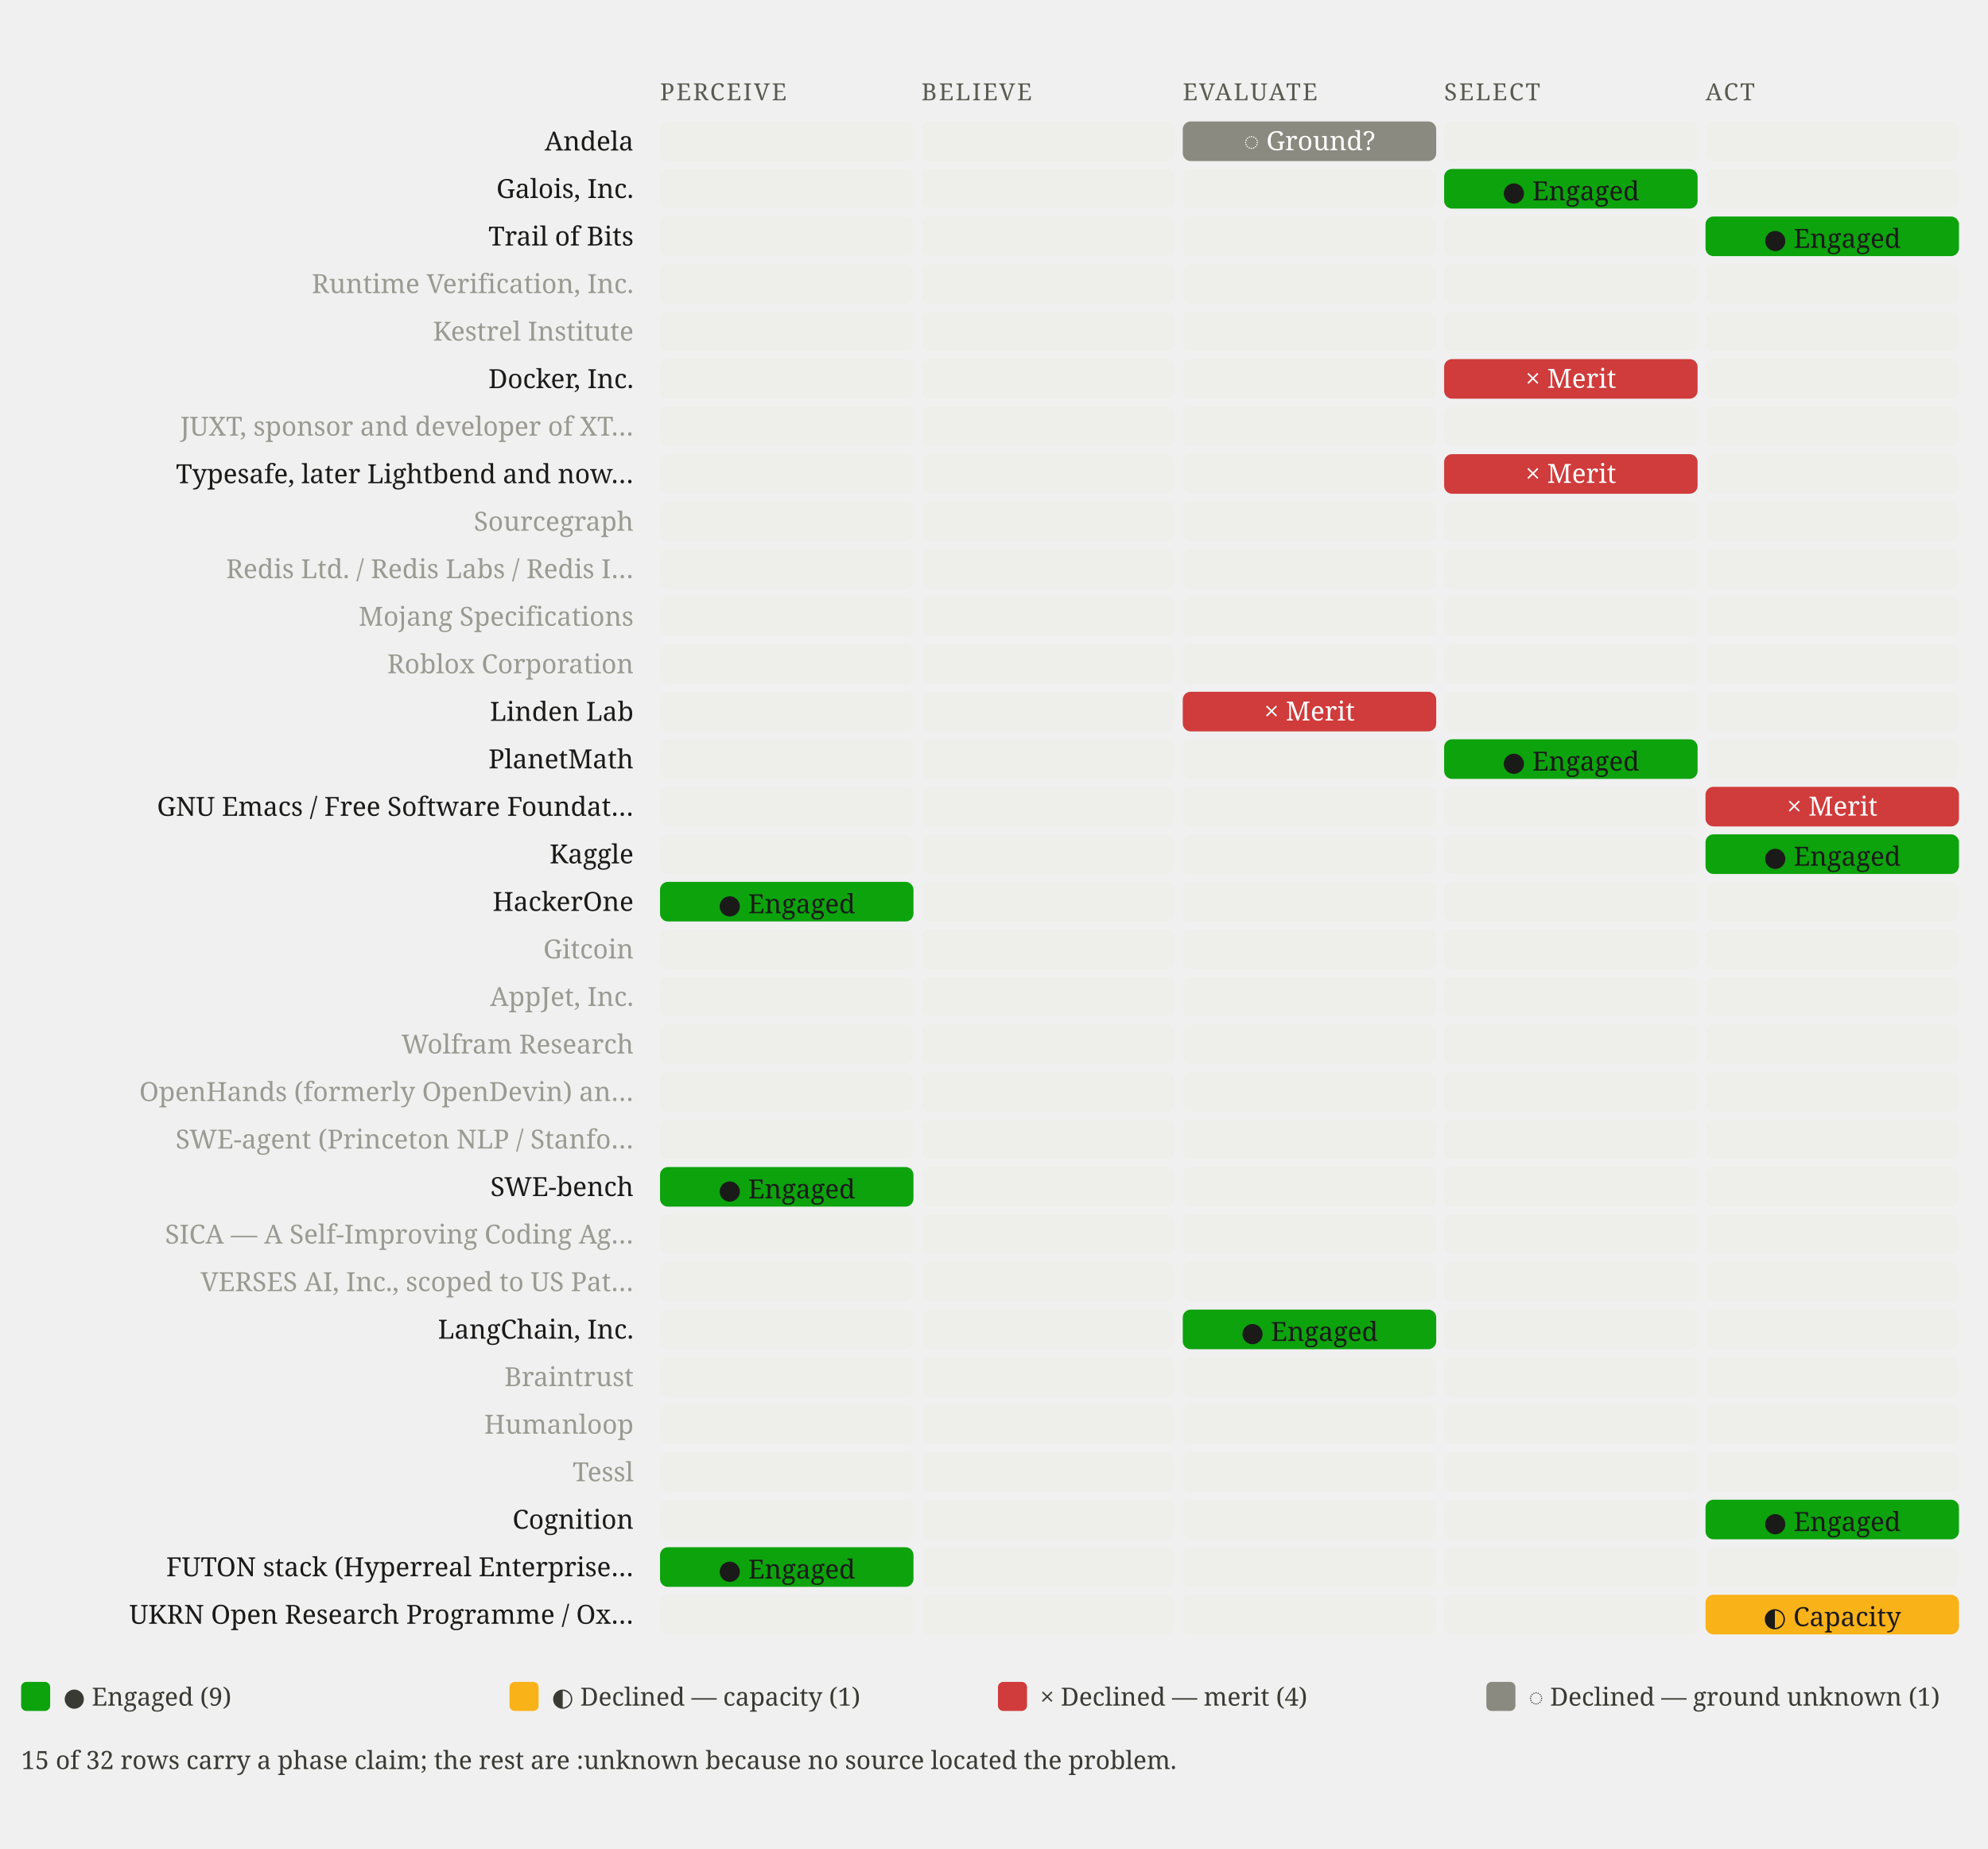
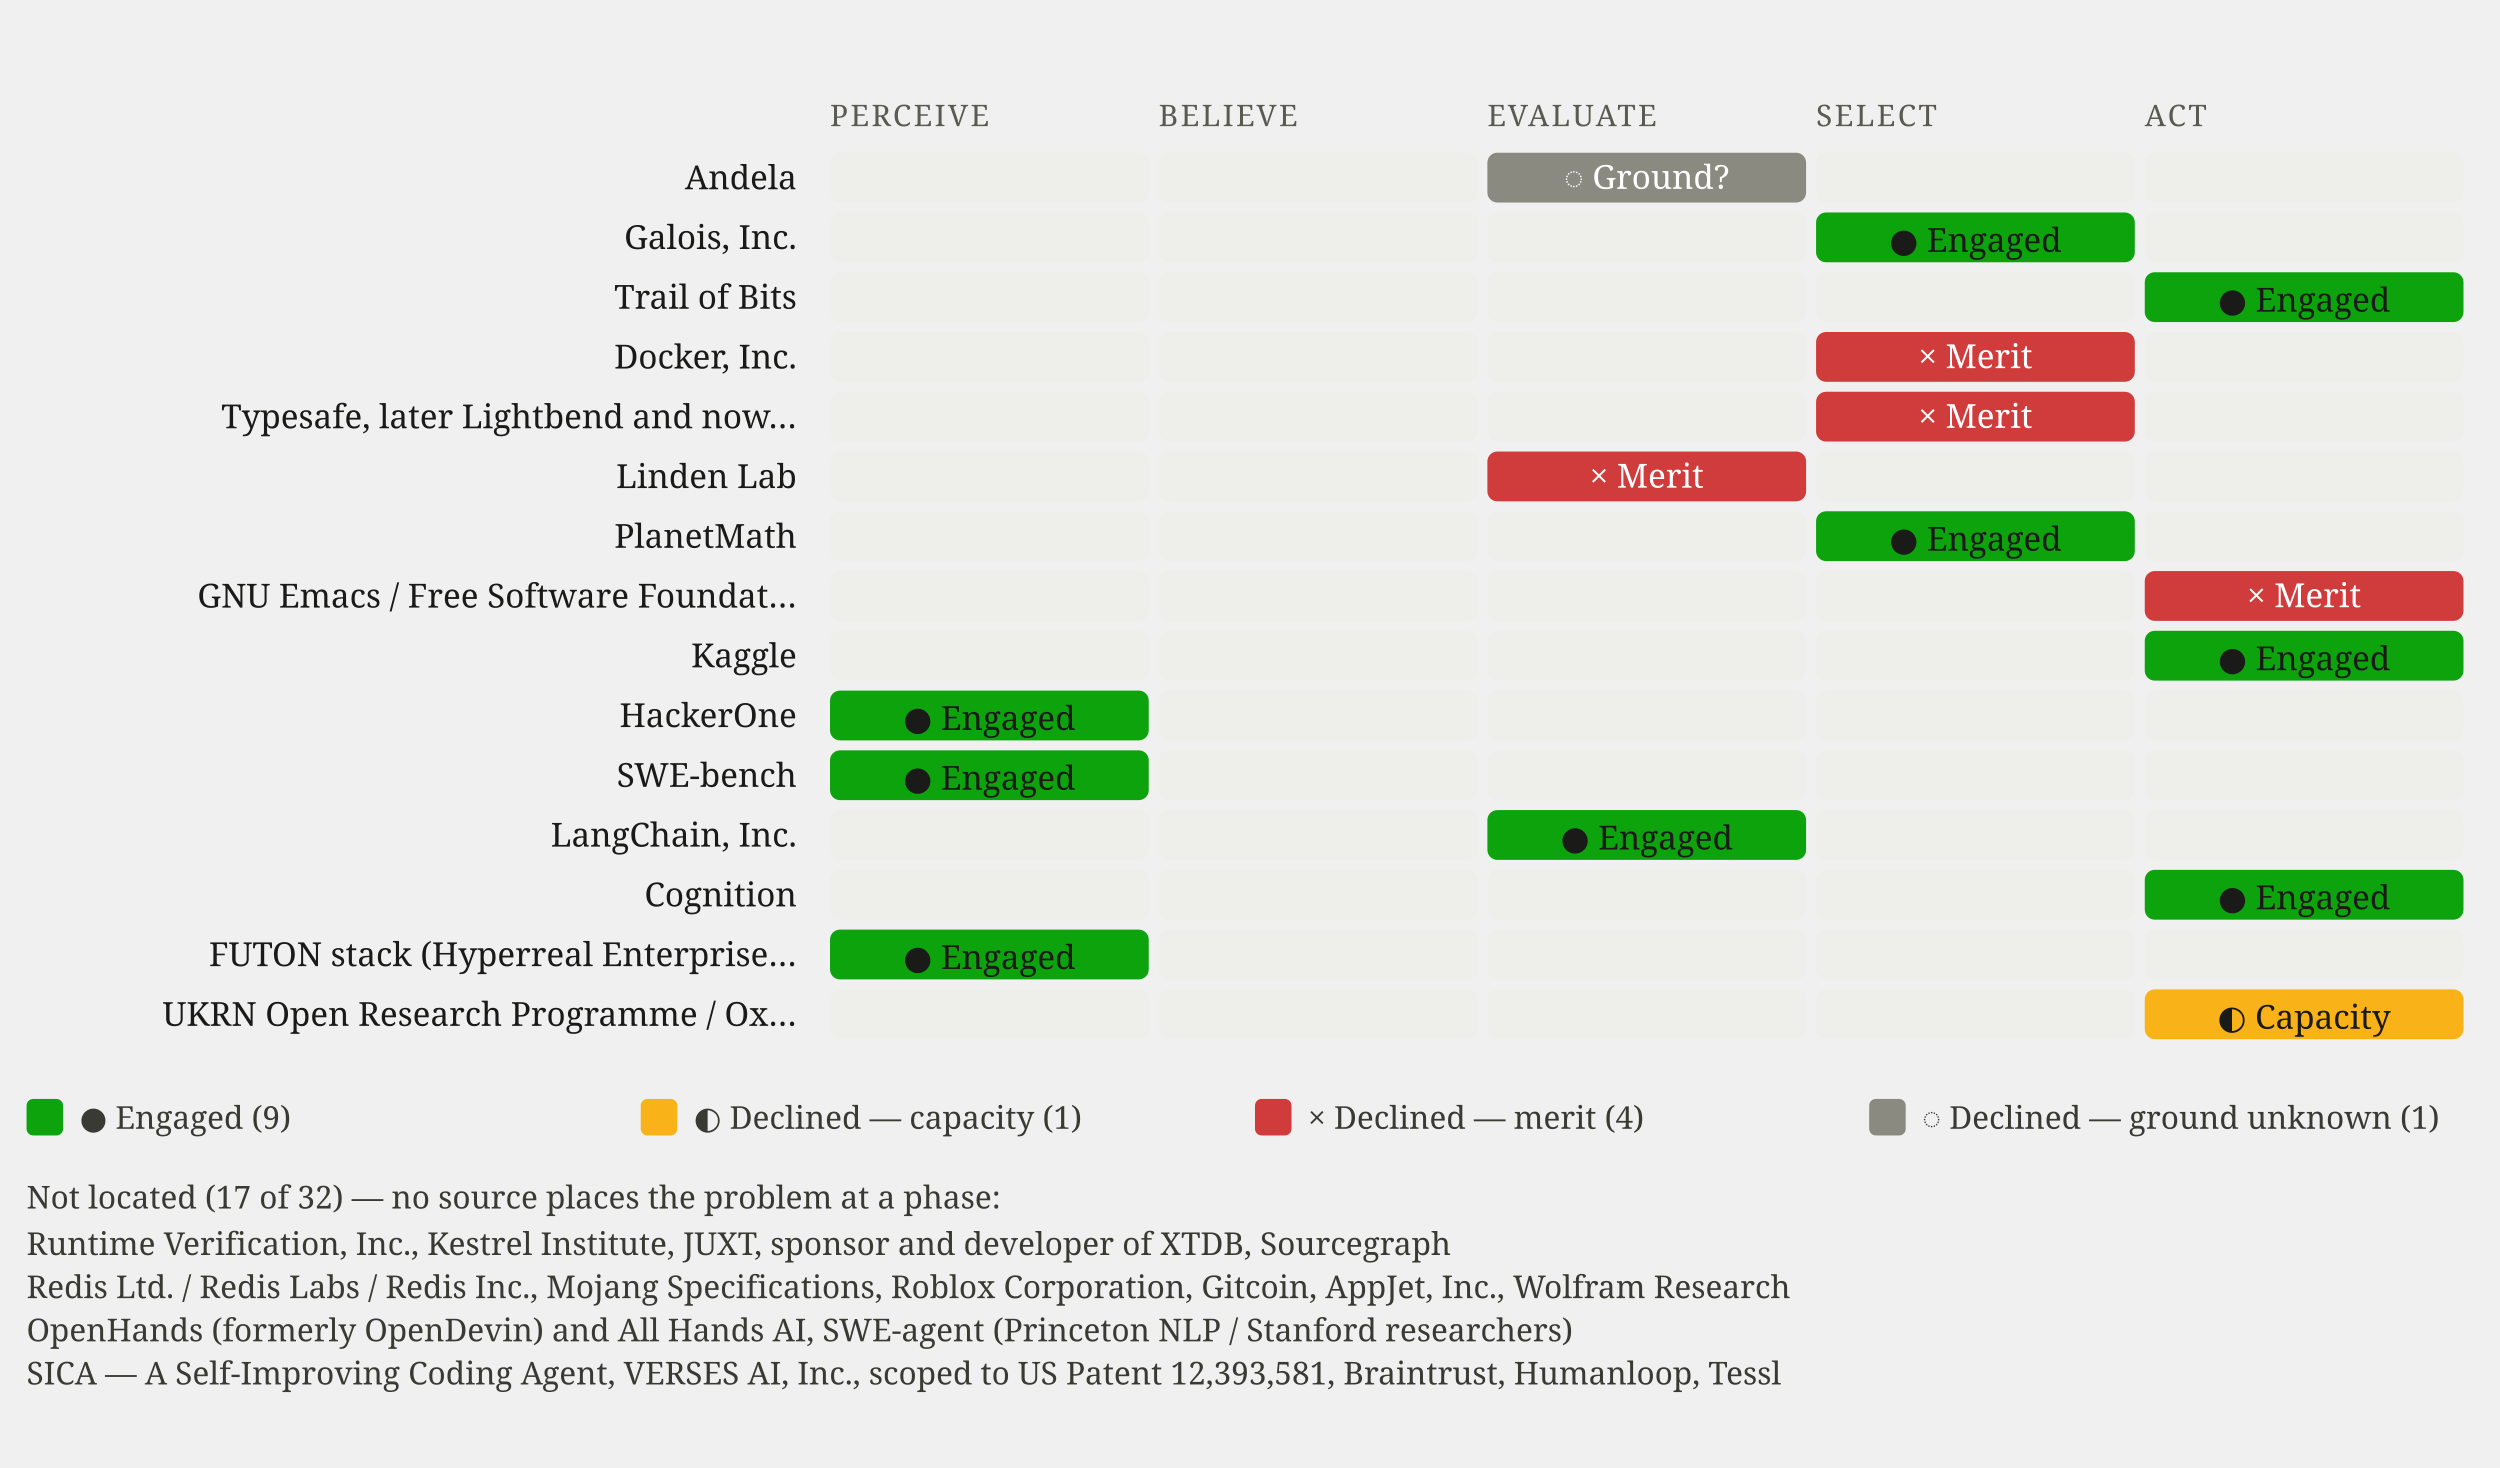
- <svg xmlns="http://www.w3.org/2000/svg" width="753" height="700" viewBox="0 0 753 700" role="img" aria-labelledby="t d">
+ <svg xmlns="http://www.w3.org/2000/svg" width="753" height="442" viewBox="0 0 753 442" role="img" aria-labelledby="t d">
  <style>.o{font:10px Georgia,serif;fill:#1a1a19}.o.u{fill:#9a9a92}.h{font:9px Georgia,serif;fill:#5a5a52;letter-spacing:.08em}.g{font:10px Georgia,serif;text-anchor:middle;dominant-baseline:central}.lg{font:9.5px Georgia,serif;fill:#3a3a34}</style>
  <text class="h" x="250" y="38">PERCEIVE</text>
  <text class="h" x="349" y="38">BELIEVE</text>
  <text class="h" x="448" y="38">EVALUATE</text>
  <text class="h" x="547" y="38">SELECT</text>
  <text class="h" x="646" y="38">ACT</text>
  <text class="o" x="240" y="57" text-anchor="end">Andela</text>
  <rect x="250" y="46" width="96" height="15" rx="3" fill="#eeeeea" />
  <rect x="349" y="46" width="96" height="15" rx="3" fill="#eeeeea" />
  <rect x="448" y="46" width="96" height="15" rx="3" fill="#8a8a80" />
  <text class="g" x="496" y="53" fill="#ffffff">◌ Ground?</text>
  <rect x="547" y="46" width="96" height="15" rx="3" fill="#eeeeea" />
  <rect x="646" y="46" width="96" height="15" rx="3" fill="#eeeeea" />
  <text class="o" x="240" y="75" text-anchor="end">Galois, Inc.</text>
  <rect x="250" y="64" width="96" height="15" rx="3" fill="#eeeeea" />
  <rect x="349" y="64" width="96" height="15" rx="3" fill="#eeeeea" />
  <rect x="448" y="64" width="96" height="15" rx="3" fill="#eeeeea" />
  <rect x="547" y="64" width="96" height="15" rx="3" fill="#0ca30c" />
  <text class="g" x="595" y="71" fill="#1a1a19">● Engaged</text>
  <rect x="646" y="64" width="96" height="15" rx="3" fill="#eeeeea" />
  <text class="o" x="240" y="93" text-anchor="end">Trail of Bits</text>
  <rect x="250" y="82" width="96" height="15" rx="3" fill="#eeeeea" />
  <rect x="349" y="82" width="96" height="15" rx="3" fill="#eeeeea" />
  <rect x="448" y="82" width="96" height="15" rx="3" fill="#eeeeea" />
  <rect x="547" y="82" width="96" height="15" rx="3" fill="#eeeeea" />
  <rect x="646" y="82" width="96" height="15" rx="3" fill="#0ca30c" />
  <text class="g" x="694" y="89" fill="#1a1a19">● Engaged</text>
-   <text class="o u" x="240" y="111" text-anchor="end">Runtime Verification, Inc.</text>
+   <text class="o" x="240" y="111" text-anchor="end">Docker, Inc.</text>
  <rect x="250" y="100" width="96" height="15" rx="3" fill="#eeeeea" />
  <rect x="349" y="100" width="96" height="15" rx="3" fill="#eeeeea" />
  <rect x="448" y="100" width="96" height="15" rx="3" fill="#eeeeea" />
-   <rect x="547" y="100" width="96" height="15" rx="3" fill="#eeeeea" />
+   <rect x="547" y="100" width="96" height="15" rx="3" fill="#d03b3b" />
+   <text class="g" x="595" y="107" fill="#ffffff">× Merit</text>
  <rect x="646" y="100" width="96" height="15" rx="3" fill="#eeeeea" />
-   <text class="o u" x="240" y="129" text-anchor="end">Kestrel Institute</text>
+   <text class="o" x="240" y="129" text-anchor="end">Typesafe, later Lightbend and now…</text>
  <rect x="250" y="118" width="96" height="15" rx="3" fill="#eeeeea" />
  <rect x="349" y="118" width="96" height="15" rx="3" fill="#eeeeea" />
  <rect x="448" y="118" width="96" height="15" rx="3" fill="#eeeeea" />
-   <rect x="547" y="118" width="96" height="15" rx="3" fill="#eeeeea" />
+   <rect x="547" y="118" width="96" height="15" rx="3" fill="#d03b3b" />
+   <text class="g" x="595" y="125" fill="#ffffff">× Merit</text>
  <rect x="646" y="118" width="96" height="15" rx="3" fill="#eeeeea" />
-   <text class="o" x="240" y="147" text-anchor="end">Docker, Inc.</text>
+   <text class="o" x="240" y="147" text-anchor="end">Linden Lab</text>
  <rect x="250" y="136" width="96" height="15" rx="3" fill="#eeeeea" />
  <rect x="349" y="136" width="96" height="15" rx="3" fill="#eeeeea" />
-   <rect x="448" y="136" width="96" height="15" rx="3" fill="#eeeeea" />
-   <rect x="547" y="136" width="96" height="15" rx="3" fill="#d03b3b" />
-   <text class="g" x="595" y="143" fill="#ffffff">× Merit</text>
+   <rect x="448" y="136" width="96" height="15" rx="3" fill="#d03b3b" />
+   <text class="g" x="496" y="143" fill="#ffffff">× Merit</text>
+   <rect x="547" y="136" width="96" height="15" rx="3" fill="#eeeeea" />
  <rect x="646" y="136" width="96" height="15" rx="3" fill="#eeeeea" />
-   <text class="o u" x="240" y="165" text-anchor="end">JUXT, sponsor and developer of XT…</text>
+   <text class="o" x="240" y="165" text-anchor="end">PlanetMath</text>
  <rect x="250" y="154" width="96" height="15" rx="3" fill="#eeeeea" />
  <rect x="349" y="154" width="96" height="15" rx="3" fill="#eeeeea" />
  <rect x="448" y="154" width="96" height="15" rx="3" fill="#eeeeea" />
-   <rect x="547" y="154" width="96" height="15" rx="3" fill="#eeeeea" />
+   <rect x="547" y="154" width="96" height="15" rx="3" fill="#0ca30c" />
+   <text class="g" x="595" y="161" fill="#1a1a19">● Engaged</text>
  <rect x="646" y="154" width="96" height="15" rx="3" fill="#eeeeea" />
-   <text class="o" x="240" y="183" text-anchor="end">Typesafe, later Lightbend and now…</text>
+   <text class="o" x="240" y="183" text-anchor="end">GNU Emacs / Free Software Foundat…</text>
  <rect x="250" y="172" width="96" height="15" rx="3" fill="#eeeeea" />
  <rect x="349" y="172" width="96" height="15" rx="3" fill="#eeeeea" />
  <rect x="448" y="172" width="96" height="15" rx="3" fill="#eeeeea" />
-   <rect x="547" y="172" width="96" height="15" rx="3" fill="#d03b3b" />
-   <text class="g" x="595" y="179" fill="#ffffff">× Merit</text>
-   <rect x="646" y="172" width="96" height="15" rx="3" fill="#eeeeea" />
-   <text class="o u" x="240" y="201" text-anchor="end">Sourcegraph</text>
+   <rect x="547" y="172" width="96" height="15" rx="3" fill="#eeeeea" />
+   <rect x="646" y="172" width="96" height="15" rx="3" fill="#d03b3b" />
+   <text class="g" x="694" y="179" fill="#ffffff">× Merit</text>
+   <text class="o" x="240" y="201" text-anchor="end">Kaggle</text>
  <rect x="250" y="190" width="96" height="15" rx="3" fill="#eeeeea" />
  <rect x="349" y="190" width="96" height="15" rx="3" fill="#eeeeea" />
  <rect x="448" y="190" width="96" height="15" rx="3" fill="#eeeeea" />
  <rect x="547" y="190" width="96" height="15" rx="3" fill="#eeeeea" />
-   <rect x="646" y="190" width="96" height="15" rx="3" fill="#eeeeea" />
-   <text class="o u" x="240" y="219" text-anchor="end">Redis Ltd. / Redis Labs / Redis I…</text>
-   <rect x="250" y="208" width="96" height="15" rx="3" fill="#eeeeea" />
+   <rect x="646" y="190" width="96" height="15" rx="3" fill="#0ca30c" />
+   <text class="g" x="694" y="197" fill="#1a1a19">● Engaged</text>
+   <text class="o" x="240" y="219" text-anchor="end">HackerOne</text>
+   <rect x="250" y="208" width="96" height="15" rx="3" fill="#0ca30c" />
+   <text class="g" x="298" y="215" fill="#1a1a19">● Engaged</text>
  <rect x="349" y="208" width="96" height="15" rx="3" fill="#eeeeea" />
  <rect x="448" y="208" width="96" height="15" rx="3" fill="#eeeeea" />
  <rect x="547" y="208" width="96" height="15" rx="3" fill="#eeeeea" />
  <rect x="646" y="208" width="96" height="15" rx="3" fill="#eeeeea" />
-   <text class="o u" x="240" y="237" text-anchor="end">Mojang Specifications</text>
-   <rect x="250" y="226" width="96" height="15" rx="3" fill="#eeeeea" />
+   <text class="o" x="240" y="237" text-anchor="end">SWE-bench</text>
+   <rect x="250" y="226" width="96" height="15" rx="3" fill="#0ca30c" />
+   <text class="g" x="298" y="233" fill="#1a1a19">● Engaged</text>
  <rect x="349" y="226" width="96" height="15" rx="3" fill="#eeeeea" />
  <rect x="448" y="226" width="96" height="15" rx="3" fill="#eeeeea" />
  <rect x="547" y="226" width="96" height="15" rx="3" fill="#eeeeea" />
  <rect x="646" y="226" width="96" height="15" rx="3" fill="#eeeeea" />
-   <text class="o u" x="240" y="255" text-anchor="end">Roblox Corporation</text>
+   <text class="o" x="240" y="255" text-anchor="end">LangChain, Inc.</text>
  <rect x="250" y="244" width="96" height="15" rx="3" fill="#eeeeea" />
  <rect x="349" y="244" width="96" height="15" rx="3" fill="#eeeeea" />
-   <rect x="448" y="244" width="96" height="15" rx="3" fill="#eeeeea" />
+   <rect x="448" y="244" width="96" height="15" rx="3" fill="#0ca30c" />
+   <text class="g" x="496" y="251" fill="#1a1a19">● Engaged</text>
  <rect x="547" y="244" width="96" height="15" rx="3" fill="#eeeeea" />
  <rect x="646" y="244" width="96" height="15" rx="3" fill="#eeeeea" />
-   <text class="o" x="240" y="273" text-anchor="end">Linden Lab</text>
+   <text class="o" x="240" y="273" text-anchor="end">Cognition</text>
  <rect x="250" y="262" width="96" height="15" rx="3" fill="#eeeeea" />
  <rect x="349" y="262" width="96" height="15" rx="3" fill="#eeeeea" />
-   <rect x="448" y="262" width="96" height="15" rx="3" fill="#d03b3b" />
-   <text class="g" x="496" y="269" fill="#ffffff">× Merit</text>
+   <rect x="448" y="262" width="96" height="15" rx="3" fill="#eeeeea" />
  <rect x="547" y="262" width="96" height="15" rx="3" fill="#eeeeea" />
-   <rect x="646" y="262" width="96" height="15" rx="3" fill="#eeeeea" />
-   <text class="o" x="240" y="291" text-anchor="end">PlanetMath</text>
-   <rect x="250" y="280" width="96" height="15" rx="3" fill="#eeeeea" />
+   <rect x="646" y="262" width="96" height="15" rx="3" fill="#0ca30c" />
+   <text class="g" x="694" y="269" fill="#1a1a19">● Engaged</text>
+   <text class="o" x="240" y="291" text-anchor="end">FUTON stack (Hyperreal Enterprise…</text>
+   <rect x="250" y="280" width="96" height="15" rx="3" fill="#0ca30c" />
+   <text class="g" x="298" y="287" fill="#1a1a19">● Engaged</text>
  <rect x="349" y="280" width="96" height="15" rx="3" fill="#eeeeea" />
  <rect x="448" y="280" width="96" height="15" rx="3" fill="#eeeeea" />
-   <rect x="547" y="280" width="96" height="15" rx="3" fill="#0ca30c" />
-   <text class="g" x="595" y="287" fill="#1a1a19">● Engaged</text>
+   <rect x="547" y="280" width="96" height="15" rx="3" fill="#eeeeea" />
  <rect x="646" y="280" width="96" height="15" rx="3" fill="#eeeeea" />
-   <text class="o" x="240" y="309" text-anchor="end">GNU Emacs / Free Software Foundat…</text>
+   <text class="o" x="240" y="309" text-anchor="end">UKRN Open Research Programme / Ox…</text>
  <rect x="250" y="298" width="96" height="15" rx="3" fill="#eeeeea" />
  <rect x="349" y="298" width="96" height="15" rx="3" fill="#eeeeea" />
  <rect x="448" y="298" width="96" height="15" rx="3" fill="#eeeeea" />
  <rect x="547" y="298" width="96" height="15" rx="3" fill="#eeeeea" />
-   <rect x="646" y="298" width="96" height="15" rx="3" fill="#d03b3b" />
-   <text class="g" x="694" y="305" fill="#ffffff">× Merit</text>
-   <text class="o" x="240" y="327" text-anchor="end">Kaggle</text>
-   <rect x="250" y="316" width="96" height="15" rx="3" fill="#eeeeea" />
-   <rect x="349" y="316" width="96" height="15" rx="3" fill="#eeeeea" />
-   <rect x="448" y="316" width="96" height="15" rx="3" fill="#eeeeea" />
-   <rect x="547" y="316" width="96" height="15" rx="3" fill="#eeeeea" />
-   <rect x="646" y="316" width="96" height="15" rx="3" fill="#0ca30c" />
-   <text class="g" x="694" y="323" fill="#1a1a19">● Engaged</text>
-   <text class="o" x="240" y="345" text-anchor="end">HackerOne</text>
-   <rect x="250" y="334" width="96" height="15" rx="3" fill="#0ca30c" />
-   <text class="g" x="298" y="341" fill="#1a1a19">● Engaged</text>
-   <rect x="349" y="334" width="96" height="15" rx="3" fill="#eeeeea" />
-   <rect x="448" y="334" width="96" height="15" rx="3" fill="#eeeeea" />
-   <rect x="547" y="334" width="96" height="15" rx="3" fill="#eeeeea" />
-   <rect x="646" y="334" width="96" height="15" rx="3" fill="#eeeeea" />
-   <text class="o u" x="240" y="363" text-anchor="end">Gitcoin</text>
-   <rect x="250" y="352" width="96" height="15" rx="3" fill="#eeeeea" />
-   <rect x="349" y="352" width="96" height="15" rx="3" fill="#eeeeea" />
-   <rect x="448" y="352" width="96" height="15" rx="3" fill="#eeeeea" />
-   <rect x="547" y="352" width="96" height="15" rx="3" fill="#eeeeea" />
-   <rect x="646" y="352" width="96" height="15" rx="3" fill="#eeeeea" />
-   <text class="o u" x="240" y="381" text-anchor="end">AppJet, Inc.</text>
-   <rect x="250" y="370" width="96" height="15" rx="3" fill="#eeeeea" />
-   <rect x="349" y="370" width="96" height="15" rx="3" fill="#eeeeea" />
-   <rect x="448" y="370" width="96" height="15" rx="3" fill="#eeeeea" />
-   <rect x="547" y="370" width="96" height="15" rx="3" fill="#eeeeea" />
-   <rect x="646" y="370" width="96" height="15" rx="3" fill="#eeeeea" />
-   <text class="o u" x="240" y="399" text-anchor="end">Wolfram Research</text>
-   <rect x="250" y="388" width="96" height="15" rx="3" fill="#eeeeea" />
-   <rect x="349" y="388" width="96" height="15" rx="3" fill="#eeeeea" />
-   <rect x="448" y="388" width="96" height="15" rx="3" fill="#eeeeea" />
-   <rect x="547" y="388" width="96" height="15" rx="3" fill="#eeeeea" />
-   <rect x="646" y="388" width="96" height="15" rx="3" fill="#eeeeea" />
-   <text class="o u" x="240" y="417" text-anchor="end">OpenHands (formerly OpenDevin) an…</text>
-   <rect x="250" y="406" width="96" height="15" rx="3" fill="#eeeeea" />
-   <rect x="349" y="406" width="96" height="15" rx="3" fill="#eeeeea" />
-   <rect x="448" y="406" width="96" height="15" rx="3" fill="#eeeeea" />
-   <rect x="547" y="406" width="96" height="15" rx="3" fill="#eeeeea" />
-   <rect x="646" y="406" width="96" height="15" rx="3" fill="#eeeeea" />
-   <text class="o u" x="240" y="435" text-anchor="end">SWE-agent (Princeton NLP / Stanfo…</text>
-   <rect x="250" y="424" width="96" height="15" rx="3" fill="#eeeeea" />
-   <rect x="349" y="424" width="96" height="15" rx="3" fill="#eeeeea" />
-   <rect x="448" y="424" width="96" height="15" rx="3" fill="#eeeeea" />
-   <rect x="547" y="424" width="96" height="15" rx="3" fill="#eeeeea" />
-   <rect x="646" y="424" width="96" height="15" rx="3" fill="#eeeeea" />
-   <text class="o" x="240" y="453" text-anchor="end">SWE-bench</text>
-   <rect x="250" y="442" width="96" height="15" rx="3" fill="#0ca30c" />
-   <text class="g" x="298" y="449" fill="#1a1a19">● Engaged</text>
-   <rect x="349" y="442" width="96" height="15" rx="3" fill="#eeeeea" />
-   <rect x="448" y="442" width="96" height="15" rx="3" fill="#eeeeea" />
-   <rect x="547" y="442" width="96" height="15" rx="3" fill="#eeeeea" />
-   <rect x="646" y="442" width="96" height="15" rx="3" fill="#eeeeea" />
-   <text class="o u" x="240" y="471" text-anchor="end">SICA — A Self-Improving Coding Ag…</text>
-   <rect x="250" y="460" width="96" height="15" rx="3" fill="#eeeeea" />
-   <rect x="349" y="460" width="96" height="15" rx="3" fill="#eeeeea" />
-   <rect x="448" y="460" width="96" height="15" rx="3" fill="#eeeeea" />
-   <rect x="547" y="460" width="96" height="15" rx="3" fill="#eeeeea" />
-   <rect x="646" y="460" width="96" height="15" rx="3" fill="#eeeeea" />
-   <text class="o u" x="240" y="489" text-anchor="end">VERSES AI, Inc., scoped to US Pat…</text>
-   <rect x="250" y="478" width="96" height="15" rx="3" fill="#eeeeea" />
-   <rect x="349" y="478" width="96" height="15" rx="3" fill="#eeeeea" />
-   <rect x="448" y="478" width="96" height="15" rx="3" fill="#eeeeea" />
-   <rect x="547" y="478" width="96" height="15" rx="3" fill="#eeeeea" />
-   <rect x="646" y="478" width="96" height="15" rx="3" fill="#eeeeea" />
-   <text class="o" x="240" y="507" text-anchor="end">LangChain, Inc.</text>
-   <rect x="250" y="496" width="96" height="15" rx="3" fill="#eeeeea" />
-   <rect x="349" y="496" width="96" height="15" rx="3" fill="#eeeeea" />
-   <rect x="448" y="496" width="96" height="15" rx="3" fill="#0ca30c" />
-   <text class="g" x="496" y="503" fill="#1a1a19">● Engaged</text>
-   <rect x="547" y="496" width="96" height="15" rx="3" fill="#eeeeea" />
-   <rect x="646" y="496" width="96" height="15" rx="3" fill="#eeeeea" />
-   <text class="o u" x="240" y="525" text-anchor="end">Braintrust</text>
-   <rect x="250" y="514" width="96" height="15" rx="3" fill="#eeeeea" />
-   <rect x="349" y="514" width="96" height="15" rx="3" fill="#eeeeea" />
-   <rect x="448" y="514" width="96" height="15" rx="3" fill="#eeeeea" />
-   <rect x="547" y="514" width="96" height="15" rx="3" fill="#eeeeea" />
-   <rect x="646" y="514" width="96" height="15" rx="3" fill="#eeeeea" />
-   <text class="o u" x="240" y="543" text-anchor="end">Humanloop</text>
-   <rect x="250" y="532" width="96" height="15" rx="3" fill="#eeeeea" />
-   <rect x="349" y="532" width="96" height="15" rx="3" fill="#eeeeea" />
-   <rect x="448" y="532" width="96" height="15" rx="3" fill="#eeeeea" />
-   <rect x="547" y="532" width="96" height="15" rx="3" fill="#eeeeea" />
-   <rect x="646" y="532" width="96" height="15" rx="3" fill="#eeeeea" />
-   <text class="o u" x="240" y="561" text-anchor="end">Tessl</text>
-   <rect x="250" y="550" width="96" height="15" rx="3" fill="#eeeeea" />
-   <rect x="349" y="550" width="96" height="15" rx="3" fill="#eeeeea" />
-   <rect x="448" y="550" width="96" height="15" rx="3" fill="#eeeeea" />
-   <rect x="547" y="550" width="96" height="15" rx="3" fill="#eeeeea" />
-   <rect x="646" y="550" width="96" height="15" rx="3" fill="#eeeeea" />
-   <text class="o" x="240" y="579" text-anchor="end">Cognition</text>
-   <rect x="250" y="568" width="96" height="15" rx="3" fill="#eeeeea" />
-   <rect x="349" y="568" width="96" height="15" rx="3" fill="#eeeeea" />
-   <rect x="448" y="568" width="96" height="15" rx="3" fill="#eeeeea" />
-   <rect x="547" y="568" width="96" height="15" rx="3" fill="#eeeeea" />
-   <rect x="646" y="568" width="96" height="15" rx="3" fill="#0ca30c" />
-   <text class="g" x="694" y="575" fill="#1a1a19">● Engaged</text>
-   <text class="o" x="240" y="597" text-anchor="end">FUTON stack (Hyperreal Enterprise…</text>
-   <rect x="250" y="586" width="96" height="15" rx="3" fill="#0ca30c" />
-   <text class="g" x="298" y="593" fill="#1a1a19">● Engaged</text>
-   <rect x="349" y="586" width="96" height="15" rx="3" fill="#eeeeea" />
-   <rect x="448" y="586" width="96" height="15" rx="3" fill="#eeeeea" />
-   <rect x="547" y="586" width="96" height="15" rx="3" fill="#eeeeea" />
-   <rect x="646" y="586" width="96" height="15" rx="3" fill="#eeeeea" />
-   <text class="o" x="240" y="615" text-anchor="end">UKRN Open Research Programme / Ox…</text>
-   <rect x="250" y="604" width="96" height="15" rx="3" fill="#eeeeea" />
-   <rect x="349" y="604" width="96" height="15" rx="3" fill="#eeeeea" />
-   <rect x="448" y="604" width="96" height="15" rx="3" fill="#eeeeea" />
-   <rect x="547" y="604" width="96" height="15" rx="3" fill="#eeeeea" />
-   <rect x="646" y="604" width="96" height="15" rx="3" fill="#fab219" />
-   <text class="g" x="694" y="611" fill="#1a1a19">◐ Capacity</text>
-   <rect x="8" y="637" width="11" height="11" rx="2" fill="#0ca30c" />
-   <text class="lg" x="24" y="646">● Engaged (9)</text>
-   <rect x="193" y="637" width="11" height="11" rx="2" fill="#fab219" />
-   <text class="lg" x="209" y="646">◐ Declined — capacity (1)</text>
-   <rect x="378" y="637" width="11" height="11" rx="2" fill="#d03b3b" />
-   <text class="lg" x="394" y="646">× Declined — merit (4)</text>
-   <rect x="563" y="637" width="11" height="11" rx="2" fill="#8a8a80" />
-   <text class="lg" x="579" y="646">◌ Declined — ground unknown (1)</text>
-   <text class="lg" x="8" y="670" fill="#5a5a52">15 of 32 rows carry a phase claim; the rest are :unknown because no source located the problem.</text>
+   <rect x="646" y="298" width="96" height="15" rx="3" fill="#fab219" />
+   <text class="g" x="694" y="305" fill="#1a1a19">◐ Capacity</text>
+   <rect x="8" y="331" width="11" height="11" rx="2" fill="#0ca30c" />
+   <text class="lg" x="24" y="340">● Engaged (9)</text>
+   <rect x="193" y="331" width="11" height="11" rx="2" fill="#fab219" />
+   <text class="lg" x="209" y="340">◐ Declined — capacity (1)</text>
+   <rect x="378" y="331" width="11" height="11" rx="2" fill="#d03b3b" />
+   <text class="lg" x="394" y="340">× Declined — merit (4)</text>
+   <rect x="563" y="331" width="11" height="11" rx="2" fill="#8a8a80" />
+   <text class="lg" x="579" y="340">◌ Declined — ground unknown (1)</text>
+   <text class="lg" x="8" y="364" fill="#5a5a52">Not located (17 of 32) — no source places the problem at a phase:</text>
+   <text class="lg" x="8" y="378" fill="#8a8a80">Runtime Verification, Inc., Kestrel Institute, JUXT, sponsor and developer of XTDB, Sourcegraph</text>
+   <text class="lg" x="8" y="391" fill="#8a8a80">Redis Ltd. / Redis Labs / Redis Inc., Mojang Specifications, Roblox Corporation, Gitcoin, AppJet, Inc., Wolfram Research</text>
+   <text class="lg" x="8" y="404" fill="#8a8a80">OpenHands (formerly OpenDevin) and All Hands AI, SWE-agent (Princeton NLP / Stanford researchers)</text>
+   <text class="lg" x="8" y="417" fill="#8a8a80">SICA — A Self-Improving Coding Agent, VERSES AI, Inc., scoped to US Patent 12,393,581, Braintrust, Humanloop, Tessl</text>
</svg>
